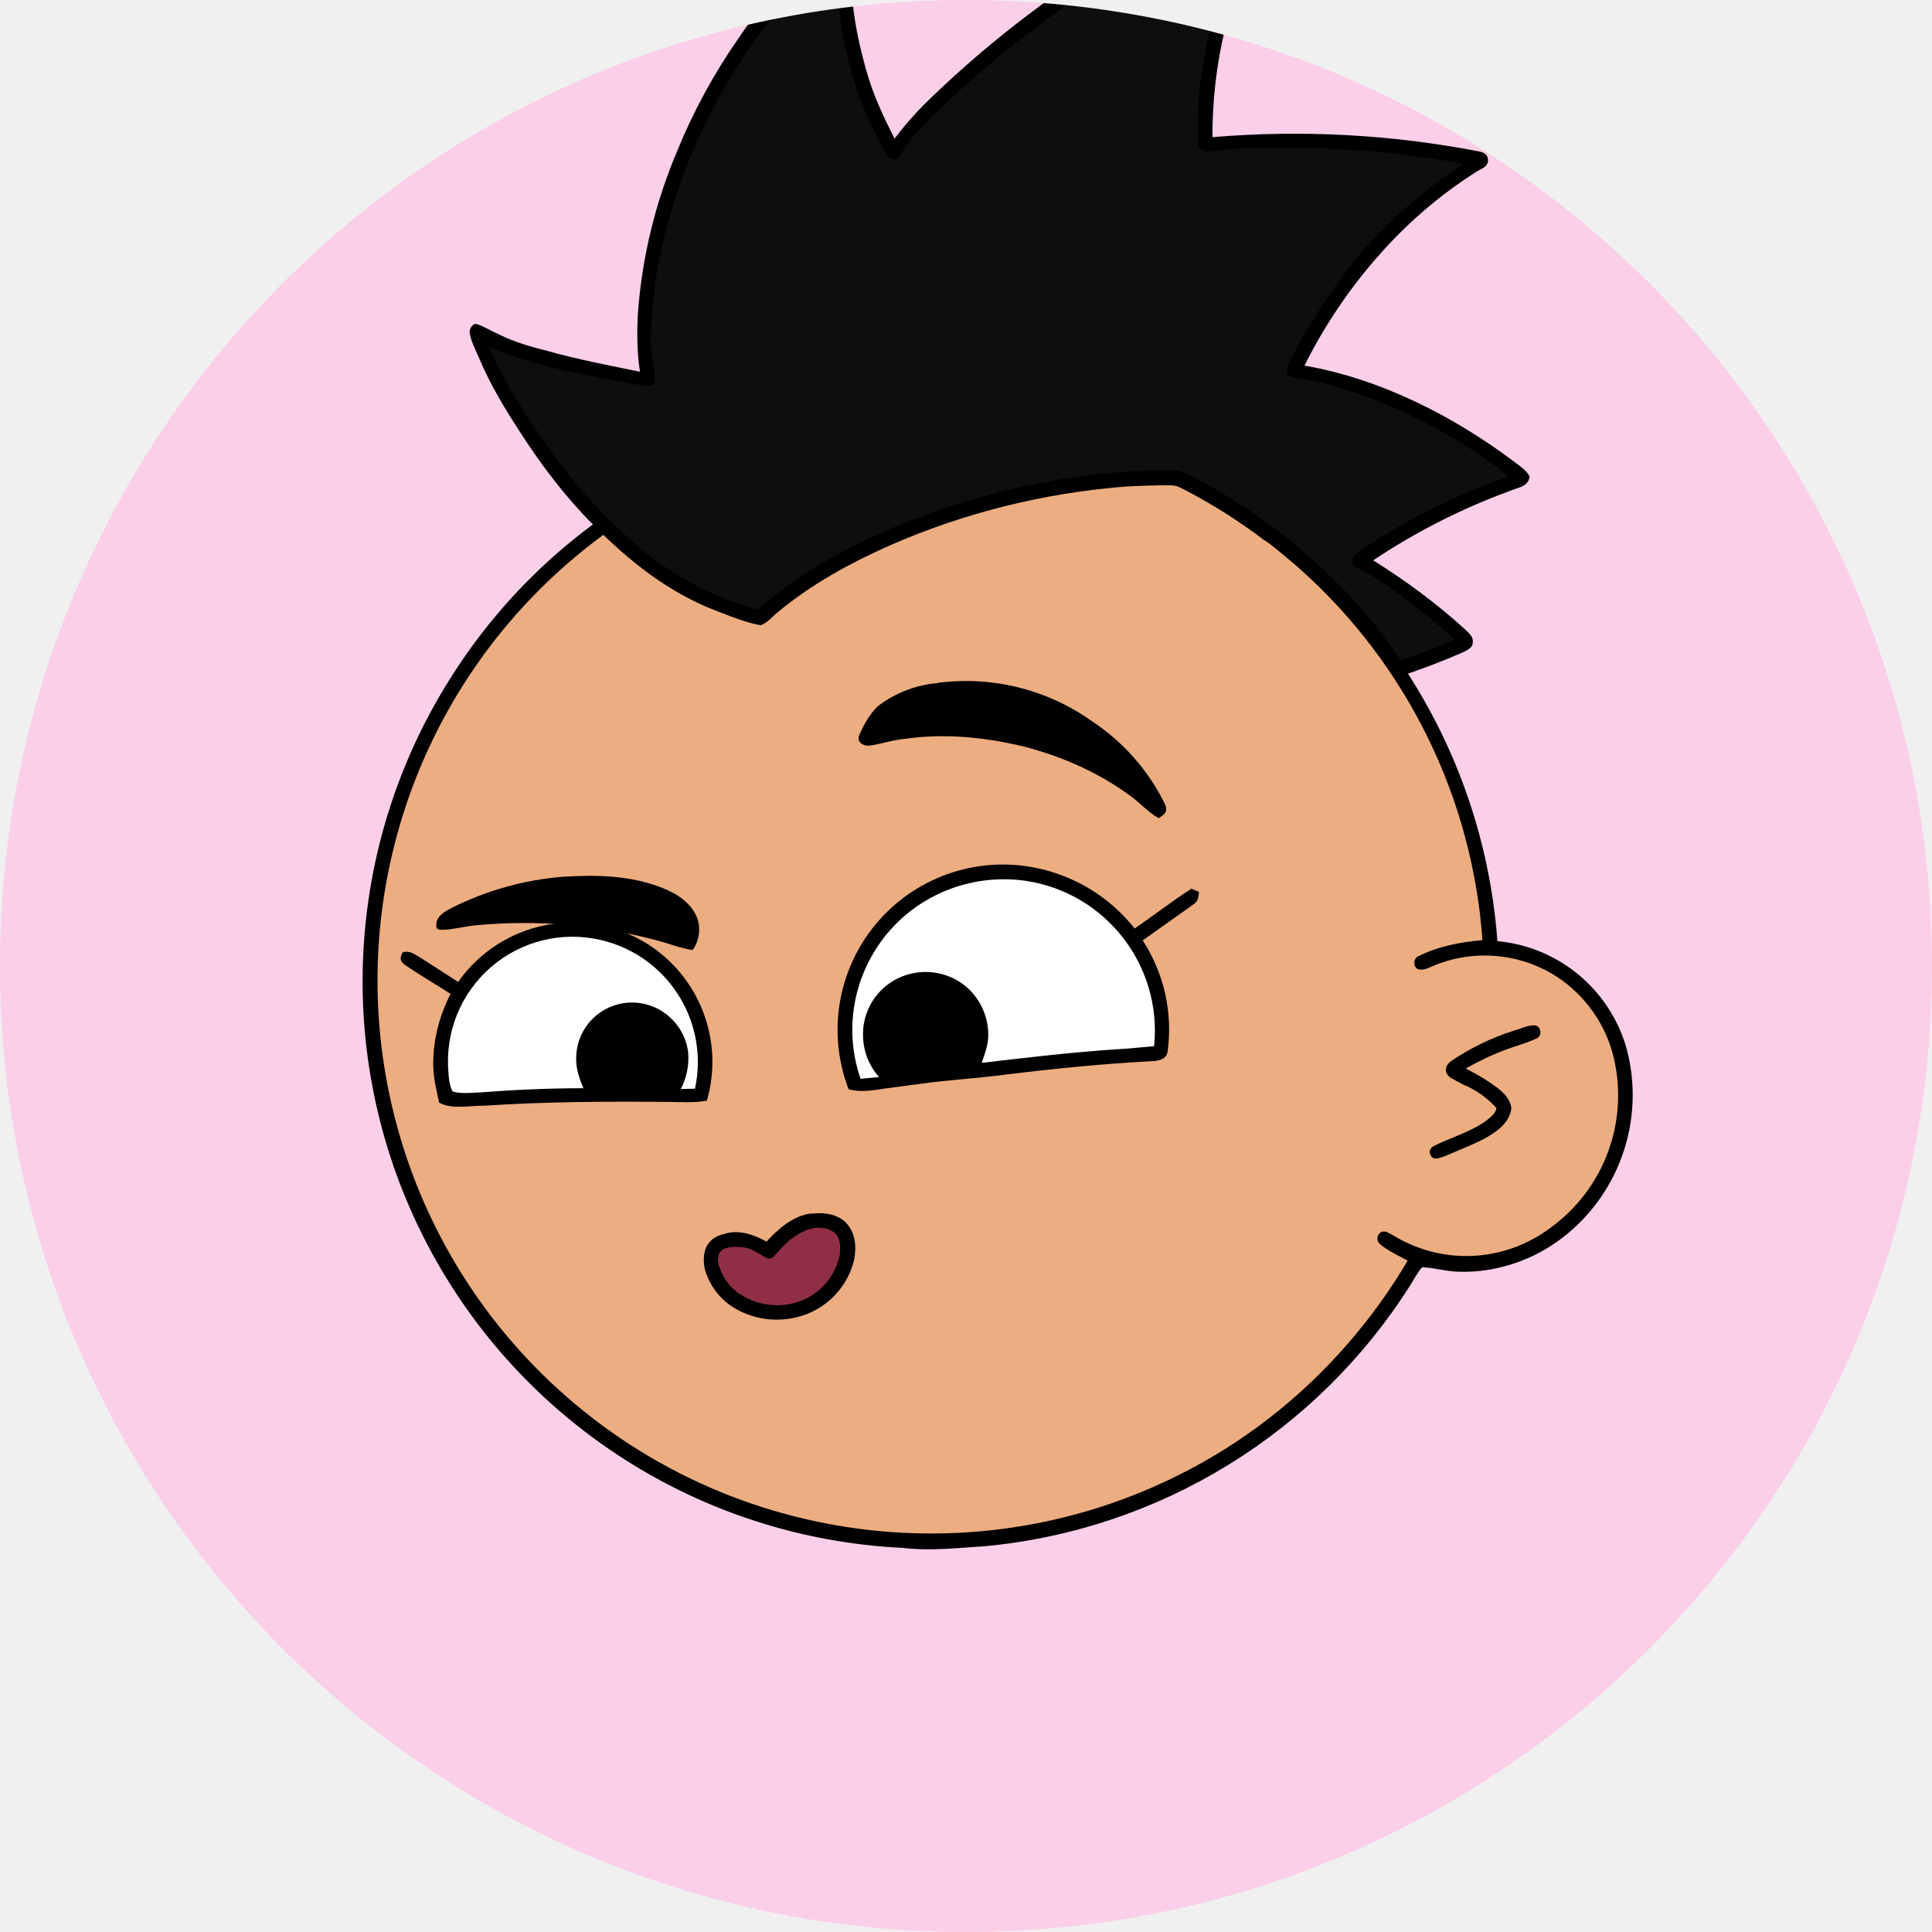
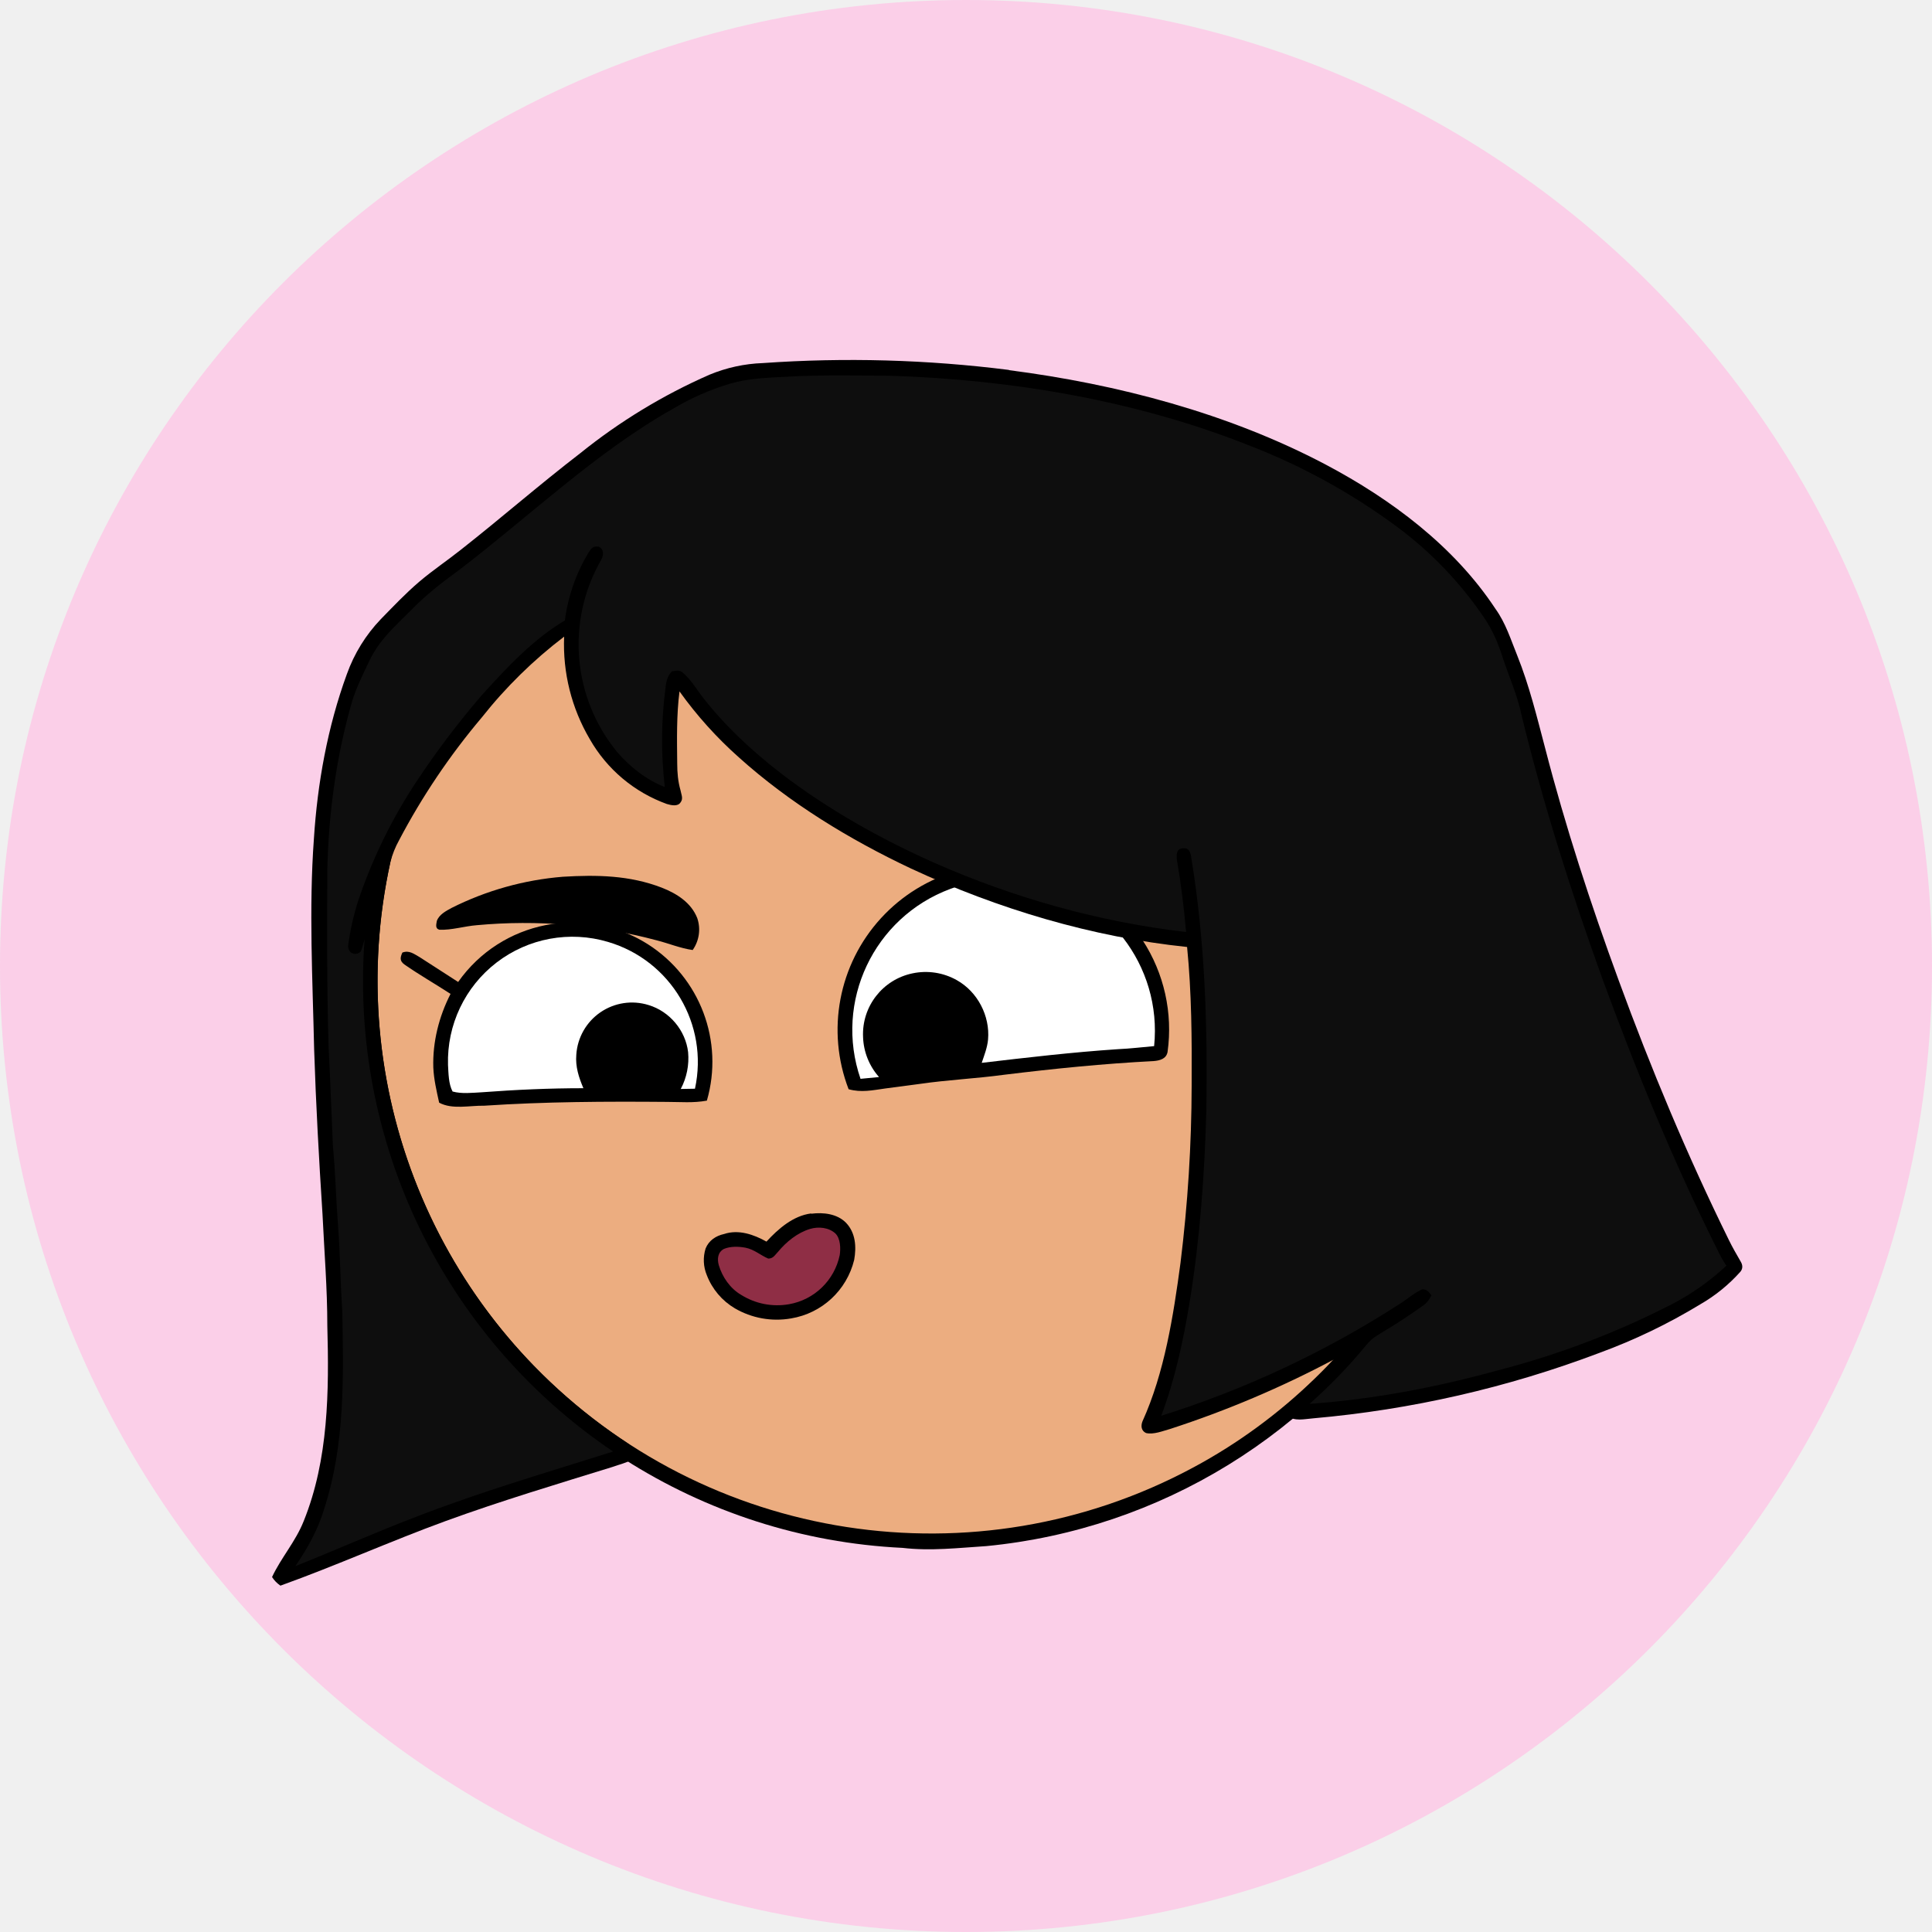
<svg xmlns="http://www.w3.org/2000/svg" viewBox="0 0 762 762" fill="none" shape-rendering="auto" width="96" height="96">
  <mask id="viewboxMask">
    <rect width="762" height="762" rx="381" ry="381" x="0" y="0" fill="#fff" />
  </mask>
  <g mask="url(#viewboxMask)">
    <rect fill="#fbcfe8" width="762" height="762" x="0" y="0" />
    <path d="M396 164.8a224.8 224.8 0 0 1 104.8 42.4c6.2 4.9 12.5 9.4 18 15a225.4 225.4 0 0 1 71.8 149 58.5 58.5 0 0 1 50.9 42.2 71 71 0 0 1-27.6 76.5c-11 7.7-24.5 12-38 11.7-5 0-10-1.6-15-1.8-1.9 2.2-3.3 4.9-4.8 7.3A223.3 223.3 0 0 1 389 609.8c-11 .7-21.9 2-33 .7a223.7 223.7 0 0 1-178.8-342.3A223.4 223.4 0 0 1 352 163.5c14.6-1.4 29.4-.3 44 1.3Z" fill="#000" />
    <path fill-rule="evenodd" clip-rule="evenodd" d="M498.8 213.2A216 216 0 0 0 363 169c-13-.2-26.2 1.6-39 4a218 218 0 0 0-113.6 365.5 218.5 218.5 0 0 0 260.4 40.2c35-18.8 64.2-47.3 84.4-81.5l-3-1.6c-2.8-1.4-5.7-3-8-5-2.2-2-.3-5.8 2.7-4.7 1.5.7 3 1.6 4.4 2.4a55 55 0 0 0 59.6-3.6 64.5 64.5 0 0 0 25-69.8 53.1 53.1 0 0 0-24-31 52.6 52.6 0 0 0-47-2.8c-1.6.8-3.4 1.5-5 1.3-2.5-.2-2.8-4.2-.6-5.2 8-4 16.5-5.6 25.4-6.4a217 217 0 0 0-72-146.4c-4.4-4-8.7-8.1-13.9-11.3Zm107.6 196.2c2-1.2 1.3-5.1-1.4-5-2 0-4.2.8-6.2 1.6l-1.4.4a95.1 95.1 0 0 0-25.5 12.4c-2.2 2-2.2 4.4.1 6.2a92 92 0 0 0 5.2 2.8 36 36 0 0 1 13 9.2c-.2 1.9-2 3.4-3.4 4.5l-.2.2c-3.9 3-8.8 5-13.6 7-2.5 1-4.9 2-7.1 3.1-1.7.8-2.6 2.2-1.6 3.9 1 2 3.2 1.1 5 .5l.6-.2 5.4-2.3c5.4-2.3 11-4.5 15.4-8 2.7-2.1 5.1-5.1 5.4-8.7-.5-3.4-2.7-5.7-5.3-7.8a83 83 0 0 0-11.6-7.2l-1.1-.6c5.4-3 10.8-5.6 16.6-7.7l5-1.7a52 52 0 0 0 6.7-2.6Z" fill="#ecad80" />
    <g transform="translate(-161 -83)">
      <path d="M574.5 426.5a66.4 66.4 0 0 1 34 22.7c7.5-5.1 14.7-10.7 22.4-15.7l3 1.3c-.3 2.1-.2 3.6-2.2 4.9l-20 14.2a64.5 64.5 0 0 1 9.8 44c-.5 2.7-3 3.4-5.5 3.6-19.7 1-39.4 3-59 5.4-11 1.5-22.2 2-33.2 3.6l-13.6 1.8c-5 .7-9.5 1.7-14.5.3a65.2 65.2 0 0 1 78.8-86.1Z" fill="#000" />
      <path d="M565.5 430.4a59.8 59.8 0 0 1 50.7 65.2c-4.7.4-9.5 1-14.2 1.2-18 1.2-36 3.3-53.8 5.4 1-3 2.2-6 2.5-9.2.8-9.3-4.1-18.8-12.3-23.4a25 25 0 0 0-17.5-2.7 24.5 24.5 0 0 0-19.5 25.1 25 25 0 0 0 6.3 15.8l-7.3.7a59.3 59.3 0 0 1 35.4-74.9 60.5 60.5 0 0 1 29.7-3.2Z" fill="#fff" />
      <path d="M416.5 455.4a55 55 0 0 1 23.3 61.7c-5.4 1-10.4.5-15.8.5-24-.2-48-.1-72 1.5-5.9-.1-12.6 1.6-17.8-1.2-1-4.6-2.1-9.2-2.3-13.9-.3-10 2.2-20 6.8-29-6-3.9-12.3-7.5-18.2-11.6-1.9-1.4-1.7-2.7-.8-4.7 2.7-1 4.5.5 6.8 1.8l15.2 9.8a55.3 55.3 0 0 1 74.8-14.9Z" fill="#000" />
      <path d="M400.8 454.5a49.4 49.4 0 0 1 34.3 57.9l-5.6.1a26 26 0 0 0 2.9-14.5c-1-8.6-7.3-16.1-15.6-18.6a22 22 0 0 0-28.5 19.6c-.4 4.7 1 9 2.8 13.2-13.4 0-26.8.6-40 1.6-3.8.2-8 .7-11.6-.3-1.6-3-1.6-7.1-1.8-10.5a49.1 49.1 0 0 1 63.1-48.5Z" fill="#fff" />
    </g>
    <g transform="translate(-161 -83)">
      <path d="M531 352.3a85.8 85.8 0 0 1 60.6 15.1 82.9 82.9 0 0 1 29 33c1 3-.4 3.8-2.6 5.3-4-2.2-6.9-5.6-10.5-8.3-13-9.7-28-16.3-43.7-20.2-15-3.5-30.6-5-45.8-2.8-4.8.4-9.3 2-14 2.7-2.4.2-5.1-1.2-4.2-4 1.9-4.2 4.2-8.6 7.6-11.7a45 45 0 0 1 23.6-9ZM383 428.8c13.4-.8 26.3-.6 39 4.3 5.9 2.3 11.6 5.9 14 12a14 14 0 0 1-1.8 12.6c-4.9-.7-9.4-2.6-14.1-3.8a203 203 0 0 0-71-6c-5 .4-10 2-14.8 1.8-1.8-.5-1.2-2.2-1-3.5.9-2.5 3.6-3.9 5.8-5.1a119.2 119.2 0 0 1 43.9-12.3Z" fill="#000" />
    </g>
    <g transform="translate(-161 -83)">
      <path d="M481 561.7c4.7-.6 10.2 0 13.7 3.6 3.8 4 4.1 9.5 3.2 14.6A30.8 30.8 0 0 1 473 603a32.8 32.8 0 0 1-22.2-4 26 26 0 0 1-11-13 15.4 15.4 0 0 1-.5-10.6c1.3-3.2 4.1-5 7.3-5.7 5.7-1.9 11.7.2 16.7 3 4.6-5 10.5-10.2 17.6-11.1Z" fill="#000" />
      <path d="M480.5 567.7c3.3-1 7.4-.6 10 1.8 2 2 2.1 5.9 1.7 8.5a24.8 24.8 0 0 1-20 19.4 26.8 26.8 0 0 1-18.9-3.7c-4.3-2.5-7.4-7-8.8-11.7-.7-2.5-.4-5.1 2-6.4 2.6-1.1 5.8-1 8.5-.5 3.5.7 5.8 2.9 9 4.3 2 0 2.6-1.4 3.8-2.6 3.3-4 7.7-7.6 12.7-9.1Z" fill="#8F2E45" />
    </g>
    <g transform="translate(-161 -83)" />
    <g transform="translate(-161 -83)" />
    <g transform="translate(-161 -83)">
-       <path d="M659.4 36.4c1.9-.6 3.6-1.2 5.6-.6l2.4 3c-3.4 5-6 10.5-8.7 16a180.5 180.5 0 0 0-19.5 82.3 383.4 383.4 0 0 1 105 5.6c2 .4 3.5 1 3.7 3.3.1 3-2.8 3.5-5 5a177.5 177.5 0 0 0-30.9 25 201.2 201.2 0 0 0-36.5 51.2c30 5.2 59 20 83.1 38.2 2 1.5 4.5 3.2 5.7 5.5-.5 4.2-4.6 4.3-7.7 5.7a254.4 254.4 0 0 0-54 27.4c12.8 8 25 17 36.2 27.2 1.7 1.7 3.6 3 3 5.7-.1 1.8-2.9 2.9-4.3 3.6-7.8 3.4-15.8 6.4-23.8 9.1-2.3.8-3.3 0-4.5-1.9a194.1 194.1 0 0 0-39.8-44 215.2 215.2 0 0 0-39.3-26.8c-2.6-1.3-5-2.6-8-2.5-5.7 0-11.4.2-17.1.5-32 2.5-63.6 10.3-93 23.2-15.6 6.9-31.3 15.5-44.4 26.5-2 1.6-4 4.1-6.6 5-5.8-1-11.5-3.4-17-5.5-18.8-7-35.1-19.9-49-34.1-11-11-20.3-23.3-28.7-36.3-6.2-9.5-12-19.1-16.4-29.6-1.4-3.2-3.2-6.6-3.7-10.1 0-1.3 1.2-3.6 2.8-3.2 3 1 6 2.9 9 4.2 5.9 2.9 12.1 4.7 18.5 6.3 12 3.4 24.6 5.8 36.9 8.3-1.2-7.7-1.2-15.4-.8-23.2a202 202 0 0 1 15.3-63.4 230 230 0 0 1 24.3-44.8 212.6 212.6 0 0 1 36.6-41.5c2.6-1.9 5.4-4.4 8.7-2.2 2.2 1 1.1 3.7 1 5.5-3.7 17-.4 34.6 4.3 51.2 2.6 9.3 6.7 17.9 11 26.5 3.5-4.7 7.4-9.1 11.5-13.3A420 420 0 0 1 595.1 69a344.4 344.4 0 0 1 64.3-32.7Z" fill="#000" />
-       <path d="M658.7 42.9a192.5 192.5 0 0 0-25.1 81.1c-.2 5.4 0 10.9-.1 16.3 1 .8 2 2.5 3.5 2.5 6.3-.5 12.6-1.5 19-1.5 11.3 0 22.5-.3 33.8.7 16.3.4 32.3 2.8 48.4 5.6a202 202 0 0 0-38.6 33A234.2 234.2 0 0 0 670 225c-.8 1.7-2.1 3.8-1 5.8 1 1.2 2.5 1.1 4 1.4 6 .8 12 2.3 17.8 4.1a213.3 213.3 0 0 1 65.5 34.6 250.2 250.2 0 0 0-55.9 27.4c-2.3 1.8-7.8 4-5.6 7.7 3.2 2 6.6 3.3 9.6 5.5 10.6 7.1 21 15 30.3 23.8-7 3-14 5.6-21.2 8.2a201.2 201.2 0 0 0-36.2-40.9 218.3 218.3 0 0 0-48.8-33c-2-1-4.2-1.1-6.5-1.1-37.5 0-75 8.4-109.5 22.9-19 8.2-37 18.2-52.6 32A119.3 119.3 0 0 1 411 297a204 204 0 0 1-32.4-35.6c-9.3-13.5-18.3-26.5-24.8-41.7 18.1 8 38.8 11.3 58.2 15 2.6 0 6.4 1.9 7.4-1.5-.1-2.8-.8-5.5-1.1-8.2-1.4-9.7 0-20.3 1-30a225.9 225.9 0 0 1 38.3-94.5C467.8 86 479 72.5 492.7 61c-1.4 8.9-1.3 18-.6 27 2 16.2 6.5 32.3 13.8 47 1.8 3.2 3.1 6.9 5.4 9.7 1 1.3 3.5 1.7 4.4 0 5.2-8.9 12.8-15.6 20.2-22.8A455.5 455.5 0 0 1 598 74c19.3-12 39.5-23.2 60.7-31.2Z" fill="#0e0e0e" />
+       <path d="M559 229c42.7 5.5 86.5 17 124.8 37.2 25.9 13.7 50.7 32.2 67 56.9 4.1 5.7 6 12 8.6 18.4 4.8 12 7.7 24 11 36.5 8 31 18 61.6 29 91.6 12.8 35 27.1 69.2 43.5 102.5 1.4 2.9 3 5.6 4.6 8.4.8 1.3 1 2.7 0 4a64 64 0 0 1-16 13 226 226 0 0 1-39.7 19.1A423.3 423.3 0 0 1 679 642.4c-3.9.3-7 1.3-10.6-1 .4-2.5.4-4.6 2.5-6.4 5.5-5 11-10.2 16.2-15.8a402.6 402.6 0 0 1-64.6 27.4c-2.9.8-6.5 2.3-9.5 1.6-1.9-.9-2.1-2.8-1.4-4.6 8.7-19.2 12.2-41.7 15-62.5a579 579 0 0 0 4.4-70c.1-18.2 0-36.5-1.8-54.6-37.5-3.9-74.6-15-108.8-30.9-24.2-11.4-48-25.9-68-43.9a157.3 157.3 0 0 1-23.4-26c-1.2 9.4-1 18.9-.9 28.4 0 3.6.3 7.1 1.3 10.6.3 1.7 1.2 3.3 0 4.8-1.1 1.7-3.7 1.1-5.4.6a57.4 57.4 0 0 1-30.4-25.6 73.7 73.7 0 0 1-10.1-40.4A181.7 181.7 0 0 0 351 366a269 269 0 0 0-32.6 48.4 36.7 36.7 0 0 0-3.4 8.5 218.3 218.3 0 0 0 92.4 228.6c1.2.8 2.4 1.6 3.5 2.6.7 1.7 1 3-.4 4.5-2.4 1.4-5.3 2-8 3-22 6.8-44 13.4-65.7 21.3-21.9 8-43.2 17.6-65.2 25.5-1.4-1-2.4-2-3.3-3.4 3.6-7.7 9.3-14 12.5-22.1 9.8-24.3 10-51.2 9.3-77 0-14.7-1.2-29.3-1.9-44-1.4-21.7-2.6-43.3-3.3-65-.6-27.3-2.1-55.7-.1-83 1.4-22 5.4-44.2 13-65a61 61 0 0 1 13.4-21.7c4.9-5 9.8-10.2 15.2-14.8 5.3-4.5 11-8.3 16.4-12.6 15.9-12.5 31-25.7 47-38a225.5 225.5 0 0 1 51-31 60.4 60.4 0 0 1 21.1-4.6 496 496 0 0 1 97 2.7Z" fill="#000" />
+       <path d="M512 231.2c48 1.5 97.4 9.8 142.2 27.7a248 248 0 0 1 57.3 31.5 148 148 0 0 1 35.3 36.9c2.9 4.4 5 9.2 6.6 14.2 2.5 7.9 6 15.3 7.7 23.5 8.5 35 19.4 69.3 31.6 103.2 13.4 36.6 28.2 72.8 45.6 107.6 1 2.2 2.2 4.3 3.6 6.4a96.3 96.3 0 0 1-21.5 15.2 332 332 0 0 1-68.7 26.1c-24.3 6.7-49 11.4-74.2 13.2 8-7.1 15.4-14.7 22.2-23 1.4-1.7 2.9-3.1 4.8-4.2 6.2-3.7 12.3-7.6 18.1-11.8 1.4-1 2.2-2.4 3-3.8-1-1.2-1.7-2.4-3.6-2.4-3 1.3-5.5 3.5-8.2 5.3a387.7 387.7 0 0 1-94.8 44.6c5.5-14.5 8.8-30.1 11.3-45.4 4-24.8 5.8-49.8 6.5-75 .5-33.6-.5-66.7-6-100-.2-1.6-.8-3.6-2.8-3.4-3-.2-3.1 2.4-2.8 4.6 1.6 9.4 2.8 19 3.6 28.4-34.3-4-67.8-13.4-99.3-27.3-21.3-9.5-42-21.1-60.5-35.3-11.5-8.9-22.5-19.1-31.3-30.6-2.4-3.2-4.2-6.3-7.2-8.9-1.3-1.4-2.8-1-4.5-.7-2 2-2.3 4.5-2.6 7.2a157 157 0 0 0-.2 38.4c-7.3-2.8-13.8-8-18.8-13.8A66.9 66.9 0 0 1 398 304c1.1-1.9 1.4-4.3-.9-5.4-2.3-.3-2.9.7-4 2.4a68.5 68.5 0 0 0-9.3 26.7c-12.5 7.4-23 18.7-32.7 29.4a337.3 337.3 0 0 0-25.4 33.5 200.6 200.6 0 0 0-23.4 47.6 99.9 99.9 0 0 0-4 17.9c0 2.9 2.9 4.1 5 2.2.7-1.6 1-3.3 1.5-5a223.8 223.8 0 0 0 98 202.2c-25.3 8-51.7 15.7-76.8 25.4-16.3 6.2-32.2 13.3-48.5 19.8 4.8-7.1 9-14.5 11.4-22.7 8.2-25.3 7.6-51.8 7.1-78-.8-11.4-.8-22.7-1.7-34-.8-10.3-1-20.7-2-31-.6-13-1-26-1.7-39-.7-23.3-.6-46.7-.5-70 .5-22.2 3.5-44.4 9.6-65.8 1.7-5.8 4.4-11.1 7-16.6 4-8.4 10.3-13.8 16.7-20.2 5.8-6 12.4-11 19.1-15.9 27.3-20.9 53.8-46.3 83.8-63.2a99.5 99.5 0 0 1 22.7-10c7.3-2.1 14.4-2.3 22-2.7 13.6-.8 27.4-.5 41-.4Z" fill="#0e0e0e" />
    </g>
    <g transform="translate(-161 -83)" />
  </g>
</svg>
